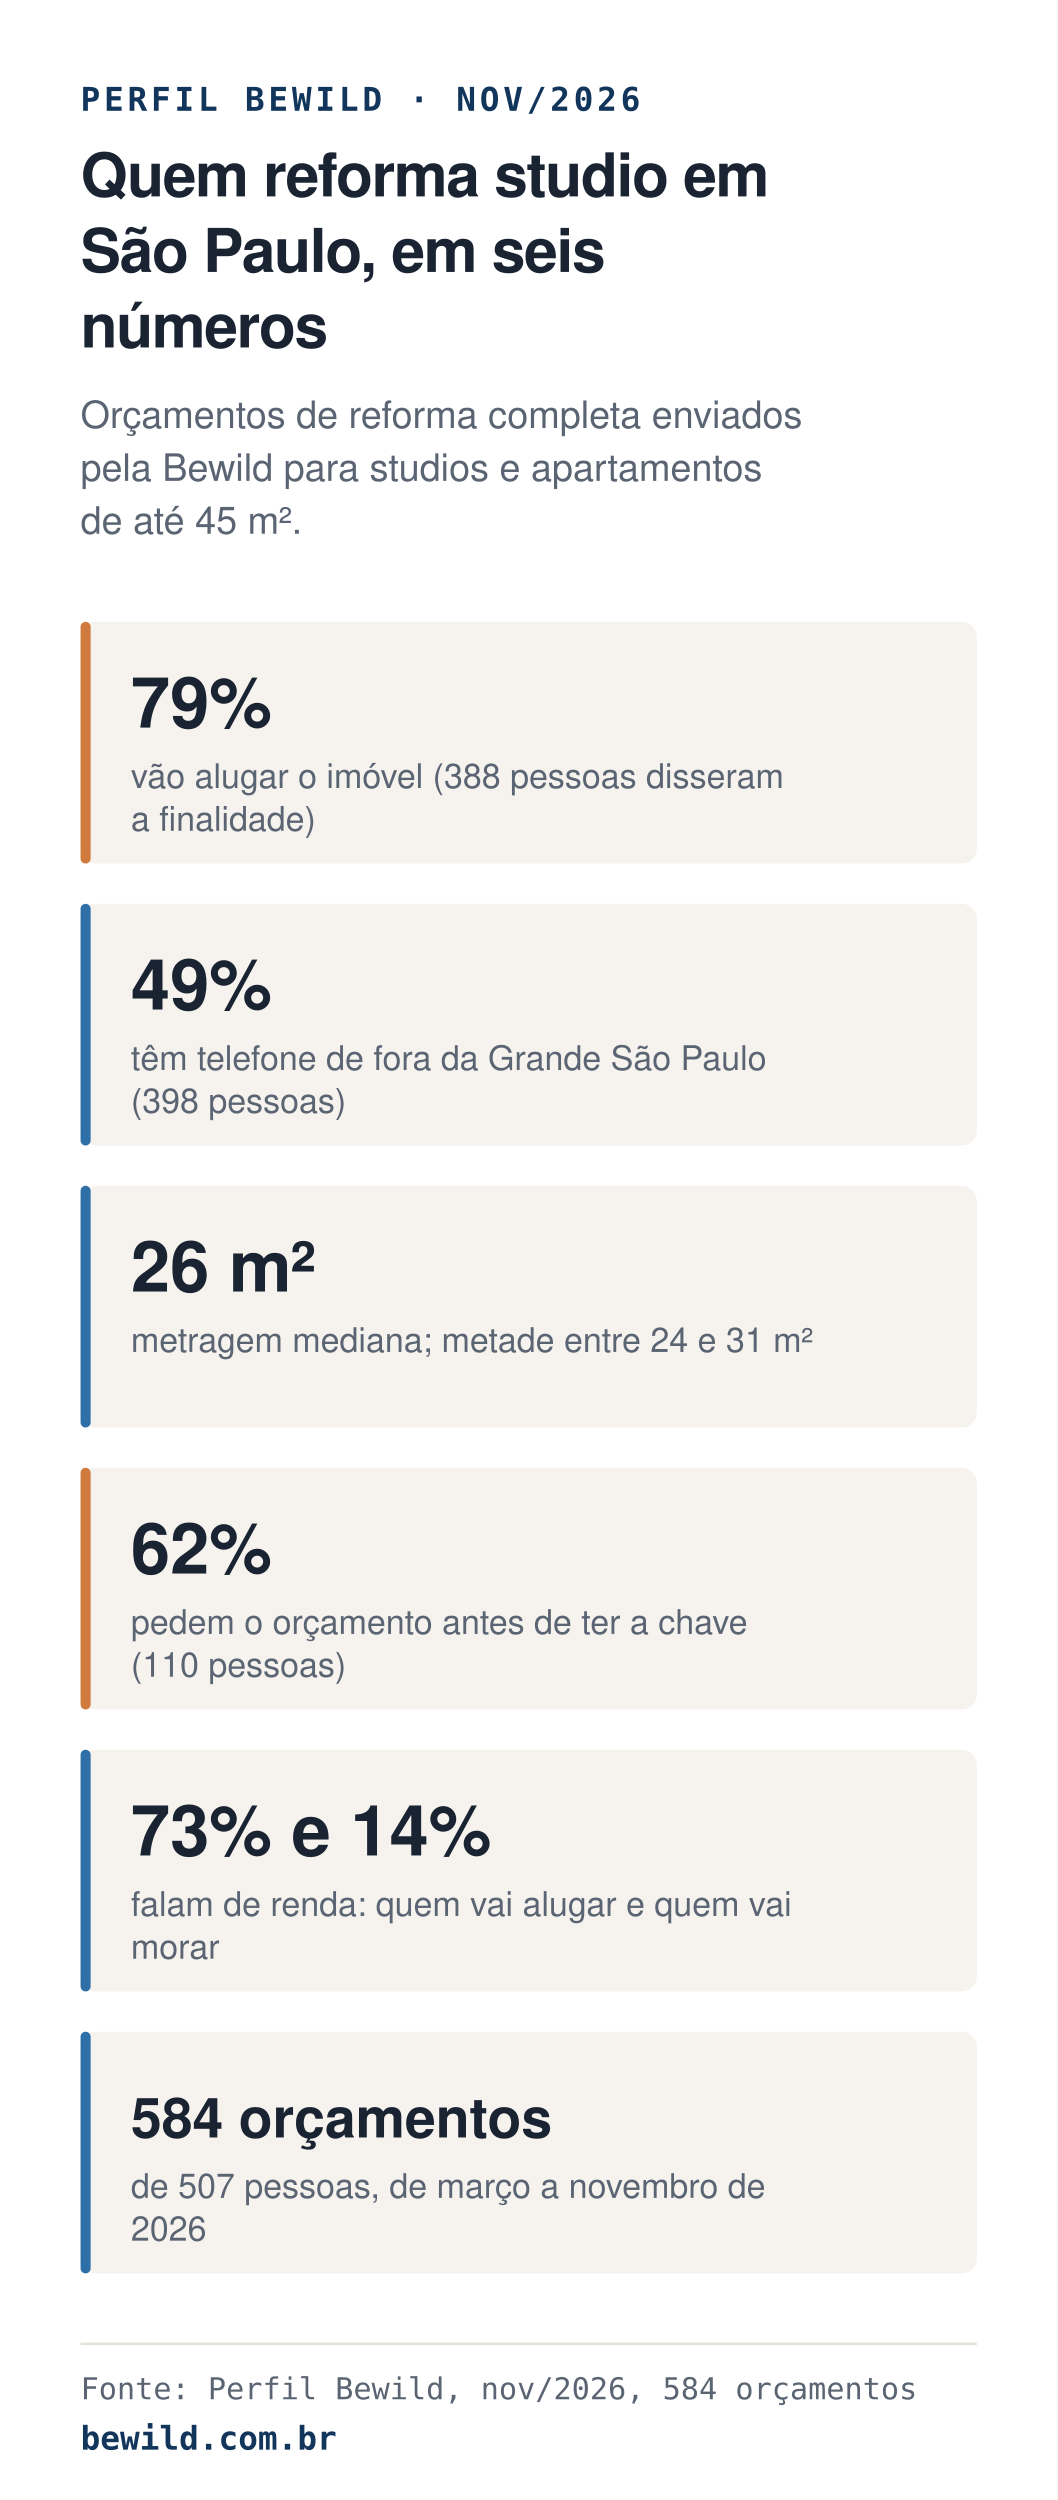
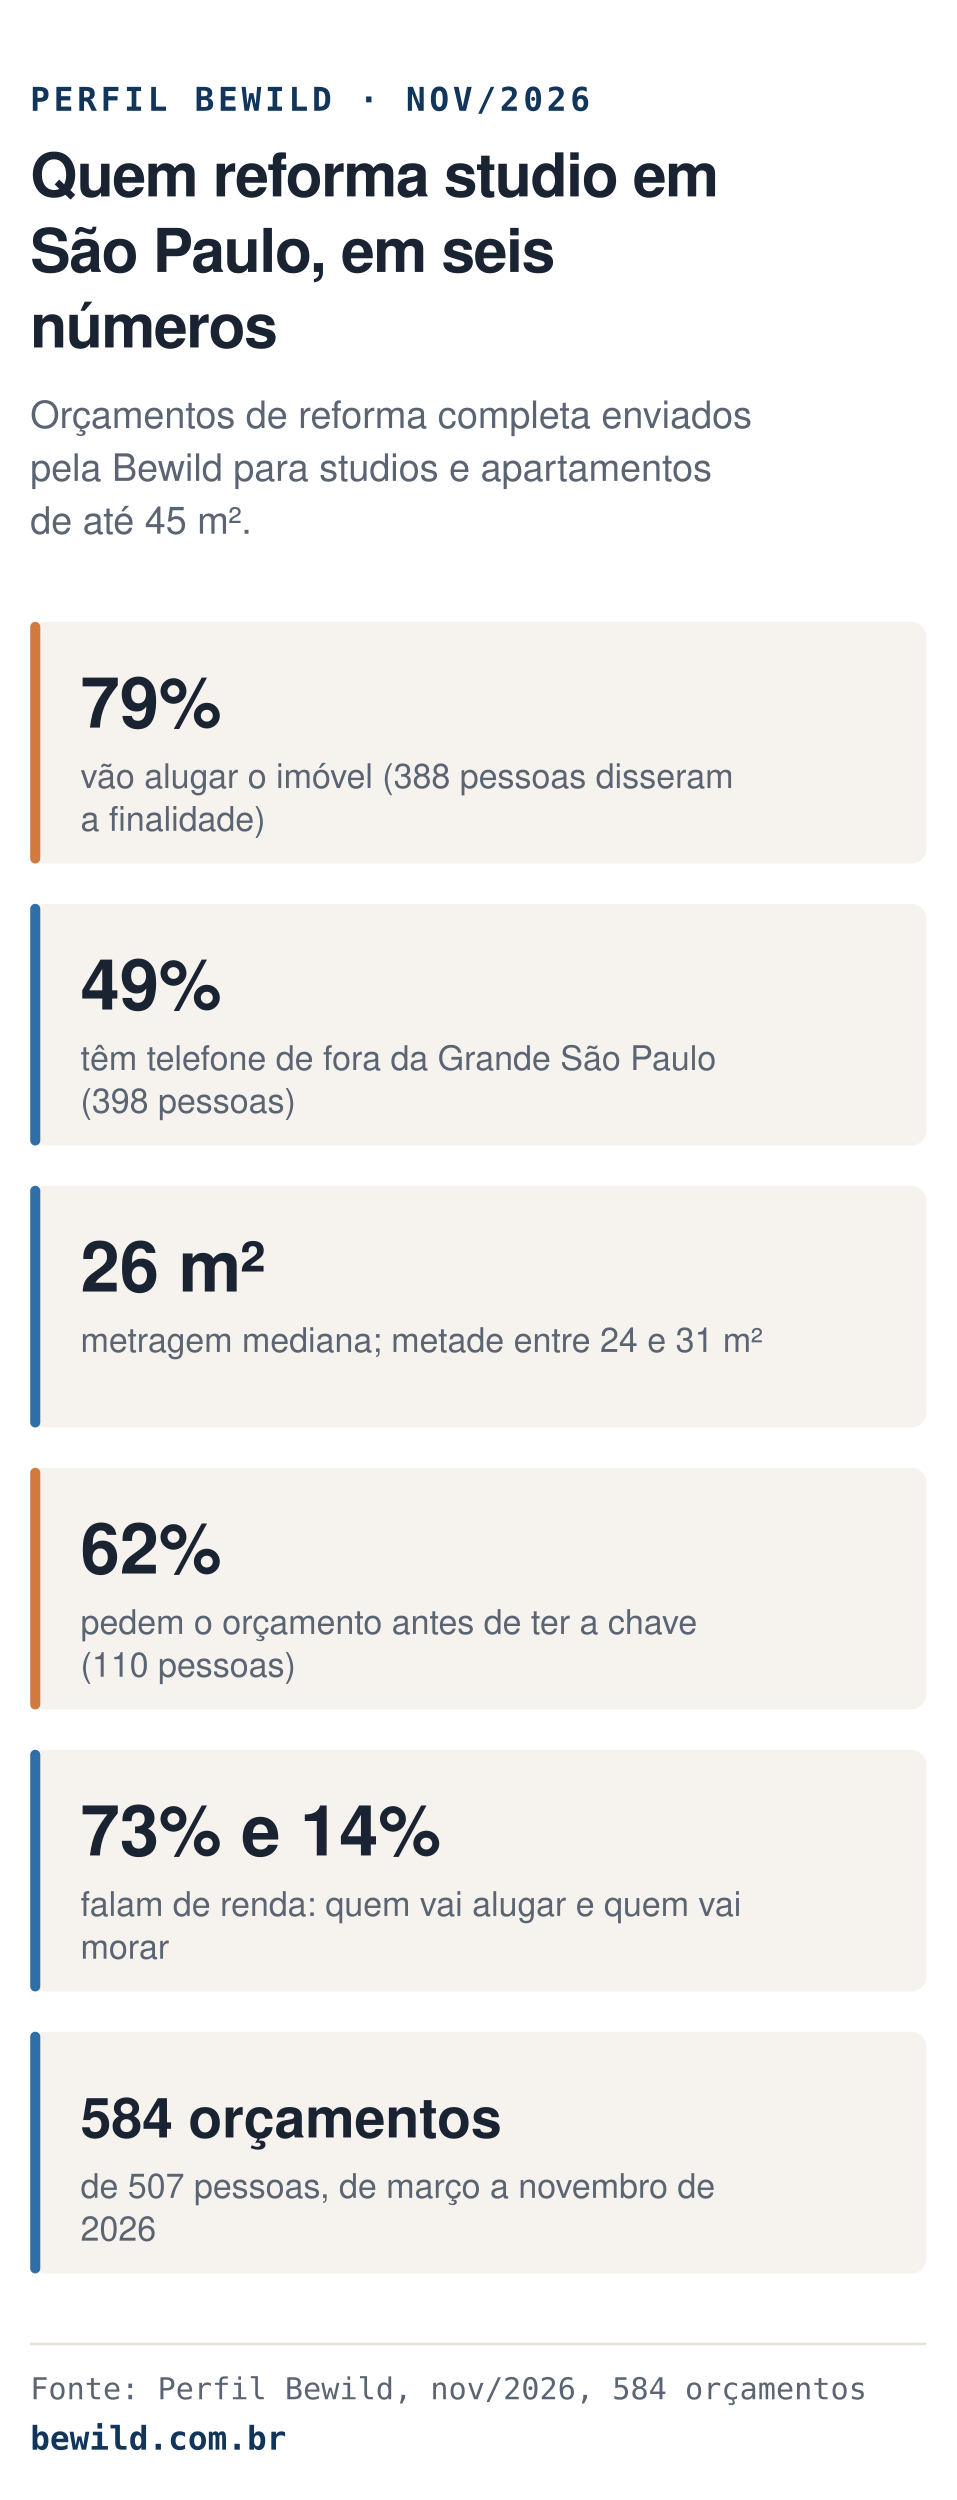
- <svg xmlns="http://www.w3.org/2000/svg" viewBox="0 0 420 993" width="420" height="993" role="img" aria-labelledby="t d">
+ <svg xmlns="http://www.w3.org/2000/svg" viewBox="20 0 380 993" width="380" height="993" role="img" aria-labelledby="t d">
  <style>.s{font-family:Manrope, 'Helvetica Neue', Helvetica, Arial, sans-serif}.m{font-family:'JetBrains Mono', Menlo, Consolas, monospace}</style>
  <rect width="420" height="993" fill="#FFFFFF" />
  <text x="32" y="44" class="m" font-size="13" font-weight="700" fill="#11355B" letter-spacing="1.5">PERFIL BEWILD · NOV/2026</text>
  <text x="32" y="78" class="s" font-size="24" font-weight="700" fill="#1A2332" letter-spacing="-0.5">Quem reforma studio em</text>
  <text x="32" y="108" class="s" font-size="24" font-weight="700" fill="#1A2332" letter-spacing="-0.5">São Paulo, em seis</text>
  <text x="32" y="138" class="s" font-size="24" font-weight="700" fill="#1A2332" letter-spacing="-0.5">números</text>
  <text x="32" y="170" class="s" font-size="15" fill="#5A6472">Orçamentos de reforma completa enviados</text>
  <text x="32" y="191" class="s" font-size="15" fill="#5A6472">pela Bewild para studios e apartamentos</text>
  <text x="32" y="212" class="s" font-size="15" fill="#5A6472">de até 45 m².</text>
  <rect x="32.0" y="247.0" width="356.0" height="96.0" rx="6" fill="#F6F3EE" />
  <rect x="32.0" y="247.0" width="4.0" height="96.0" rx="2" fill="#D07A3E" />
  <text x="52" y="289" class="s" font-size="28" font-weight="700" fill="#1A2332">79%</text>
  <text x="52" y="313" class="s" font-size="13.5" fill="#5A6472">vão alugar o imóvel (388 pessoas disseram</text>
  <text x="52" y="330" class="s" font-size="13.5" fill="#5A6472">a finalidade)</text>
  <rect x="32.0" y="359.0" width="356.0" height="96.0" rx="6" fill="#F6F3EE" />
  <rect x="32.0" y="359.0" width="4.0" height="96.0" rx="2" fill="#2F6FA8" />
  <text x="52" y="401" class="s" font-size="28" font-weight="700" fill="#1A2332">49%</text>
  <text x="52" y="425" class="s" font-size="13.5" fill="#5A6472">têm telefone de fora da Grande São Paulo</text>
  <text x="52" y="442" class="s" font-size="13.5" fill="#5A6472">(398 pessoas)</text>
  <rect x="32.0" y="471.0" width="356.0" height="96.0" rx="6" fill="#F6F3EE" />
  <rect x="32.0" y="471.0" width="4.0" height="96.0" rx="2" fill="#2F6FA8" />
  <text x="52" y="513" class="s" font-size="28" font-weight="700" fill="#1A2332">26 m²</text>
  <text x="52" y="537" class="s" font-size="13.5" fill="#5A6472">metragem mediana; metade entre 24 e 31 m²</text>
  <rect x="32.0" y="583.0" width="356.0" height="96.0" rx="6" fill="#F6F3EE" />
  <rect x="32.0" y="583.0" width="4.0" height="96.0" rx="2" fill="#D07A3E" />
  <text x="52" y="625" class="s" font-size="28" font-weight="700" fill="#1A2332">62%</text>
  <text x="52" y="649" class="s" font-size="13.5" fill="#5A6472">pedem o orçamento antes de ter a chave</text>
  <text x="52" y="666" class="s" font-size="13.5" fill="#5A6472">(110 pessoas)</text>
  <rect x="32.0" y="695.0" width="356.0" height="96.0" rx="6" fill="#F6F3EE" />
  <rect x="32.0" y="695.0" width="4.0" height="96.0" rx="2" fill="#2F6FA8" />
  <text x="52" y="737" class="s" font-size="28" font-weight="700" fill="#1A2332">73% e 14%</text>
  <text x="52" y="761" class="s" font-size="13.5" fill="#5A6472">falam de renda: quem vai alugar e quem vai</text>
  <text x="52" y="778" class="s" font-size="13.5" fill="#5A6472">morar</text>
  <rect x="32.0" y="807.0" width="356.0" height="96.0" rx="6" fill="#F6F3EE" />
  <rect x="32.0" y="807.0" width="4.0" height="96.0" rx="2" fill="#2F6FA8" />
  <text x="52" y="849" class="s" font-size="22" font-weight="700" fill="#1A2332">584 orçamentos</text>
  <text x="52" y="873" class="s" font-size="13.5" fill="#5A6472">de 507 pessoas, de março a novembro de</text>
  <text x="52" y="890" class="s" font-size="13.5" fill="#5A6472">2026</text>
  <line x1="32.0" y1="931.0" x2="388.0" y2="931.0" stroke="#E7E2D9" stroke-width="1" />
  <text x="32" y="953" class="m" font-size="12" fill="#5A6472">Fonte: Perfil Bewild, nov/2026, 584 orçamentos</text>
  <text x="32" y="973" class="m" font-size="13" font-weight="700" fill="#11355B">bewild.com.br</text>
</svg>
